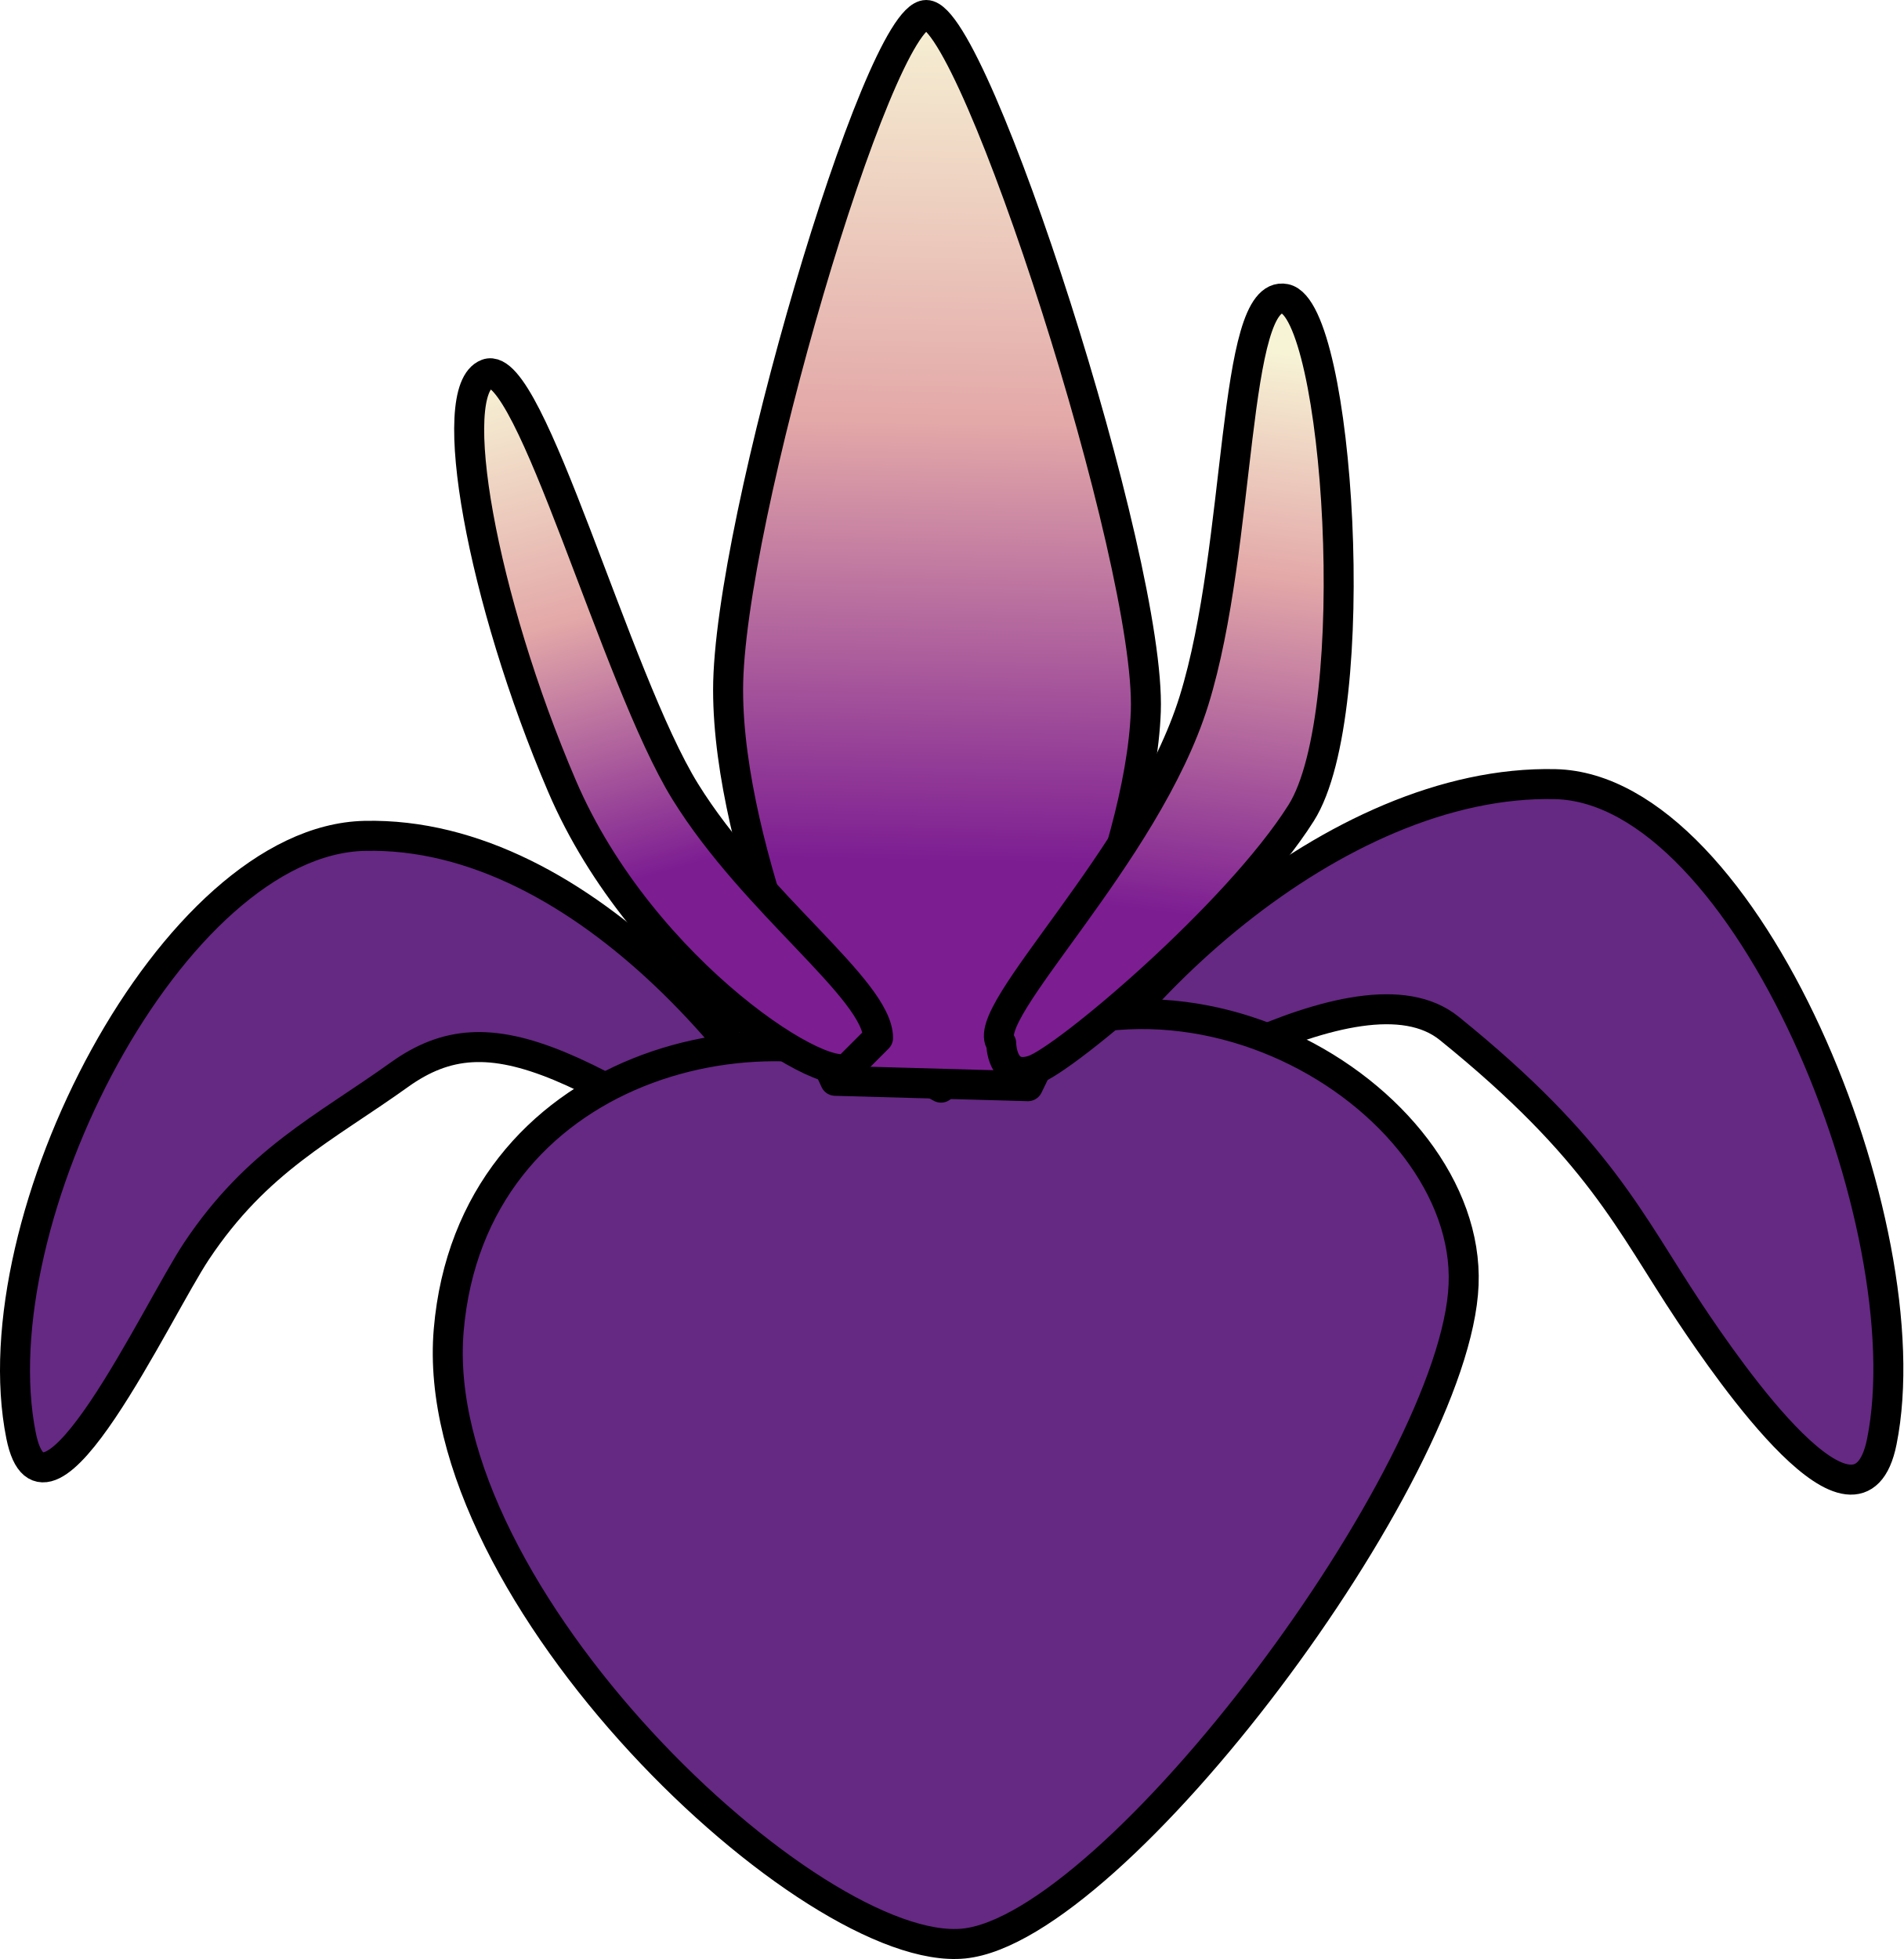
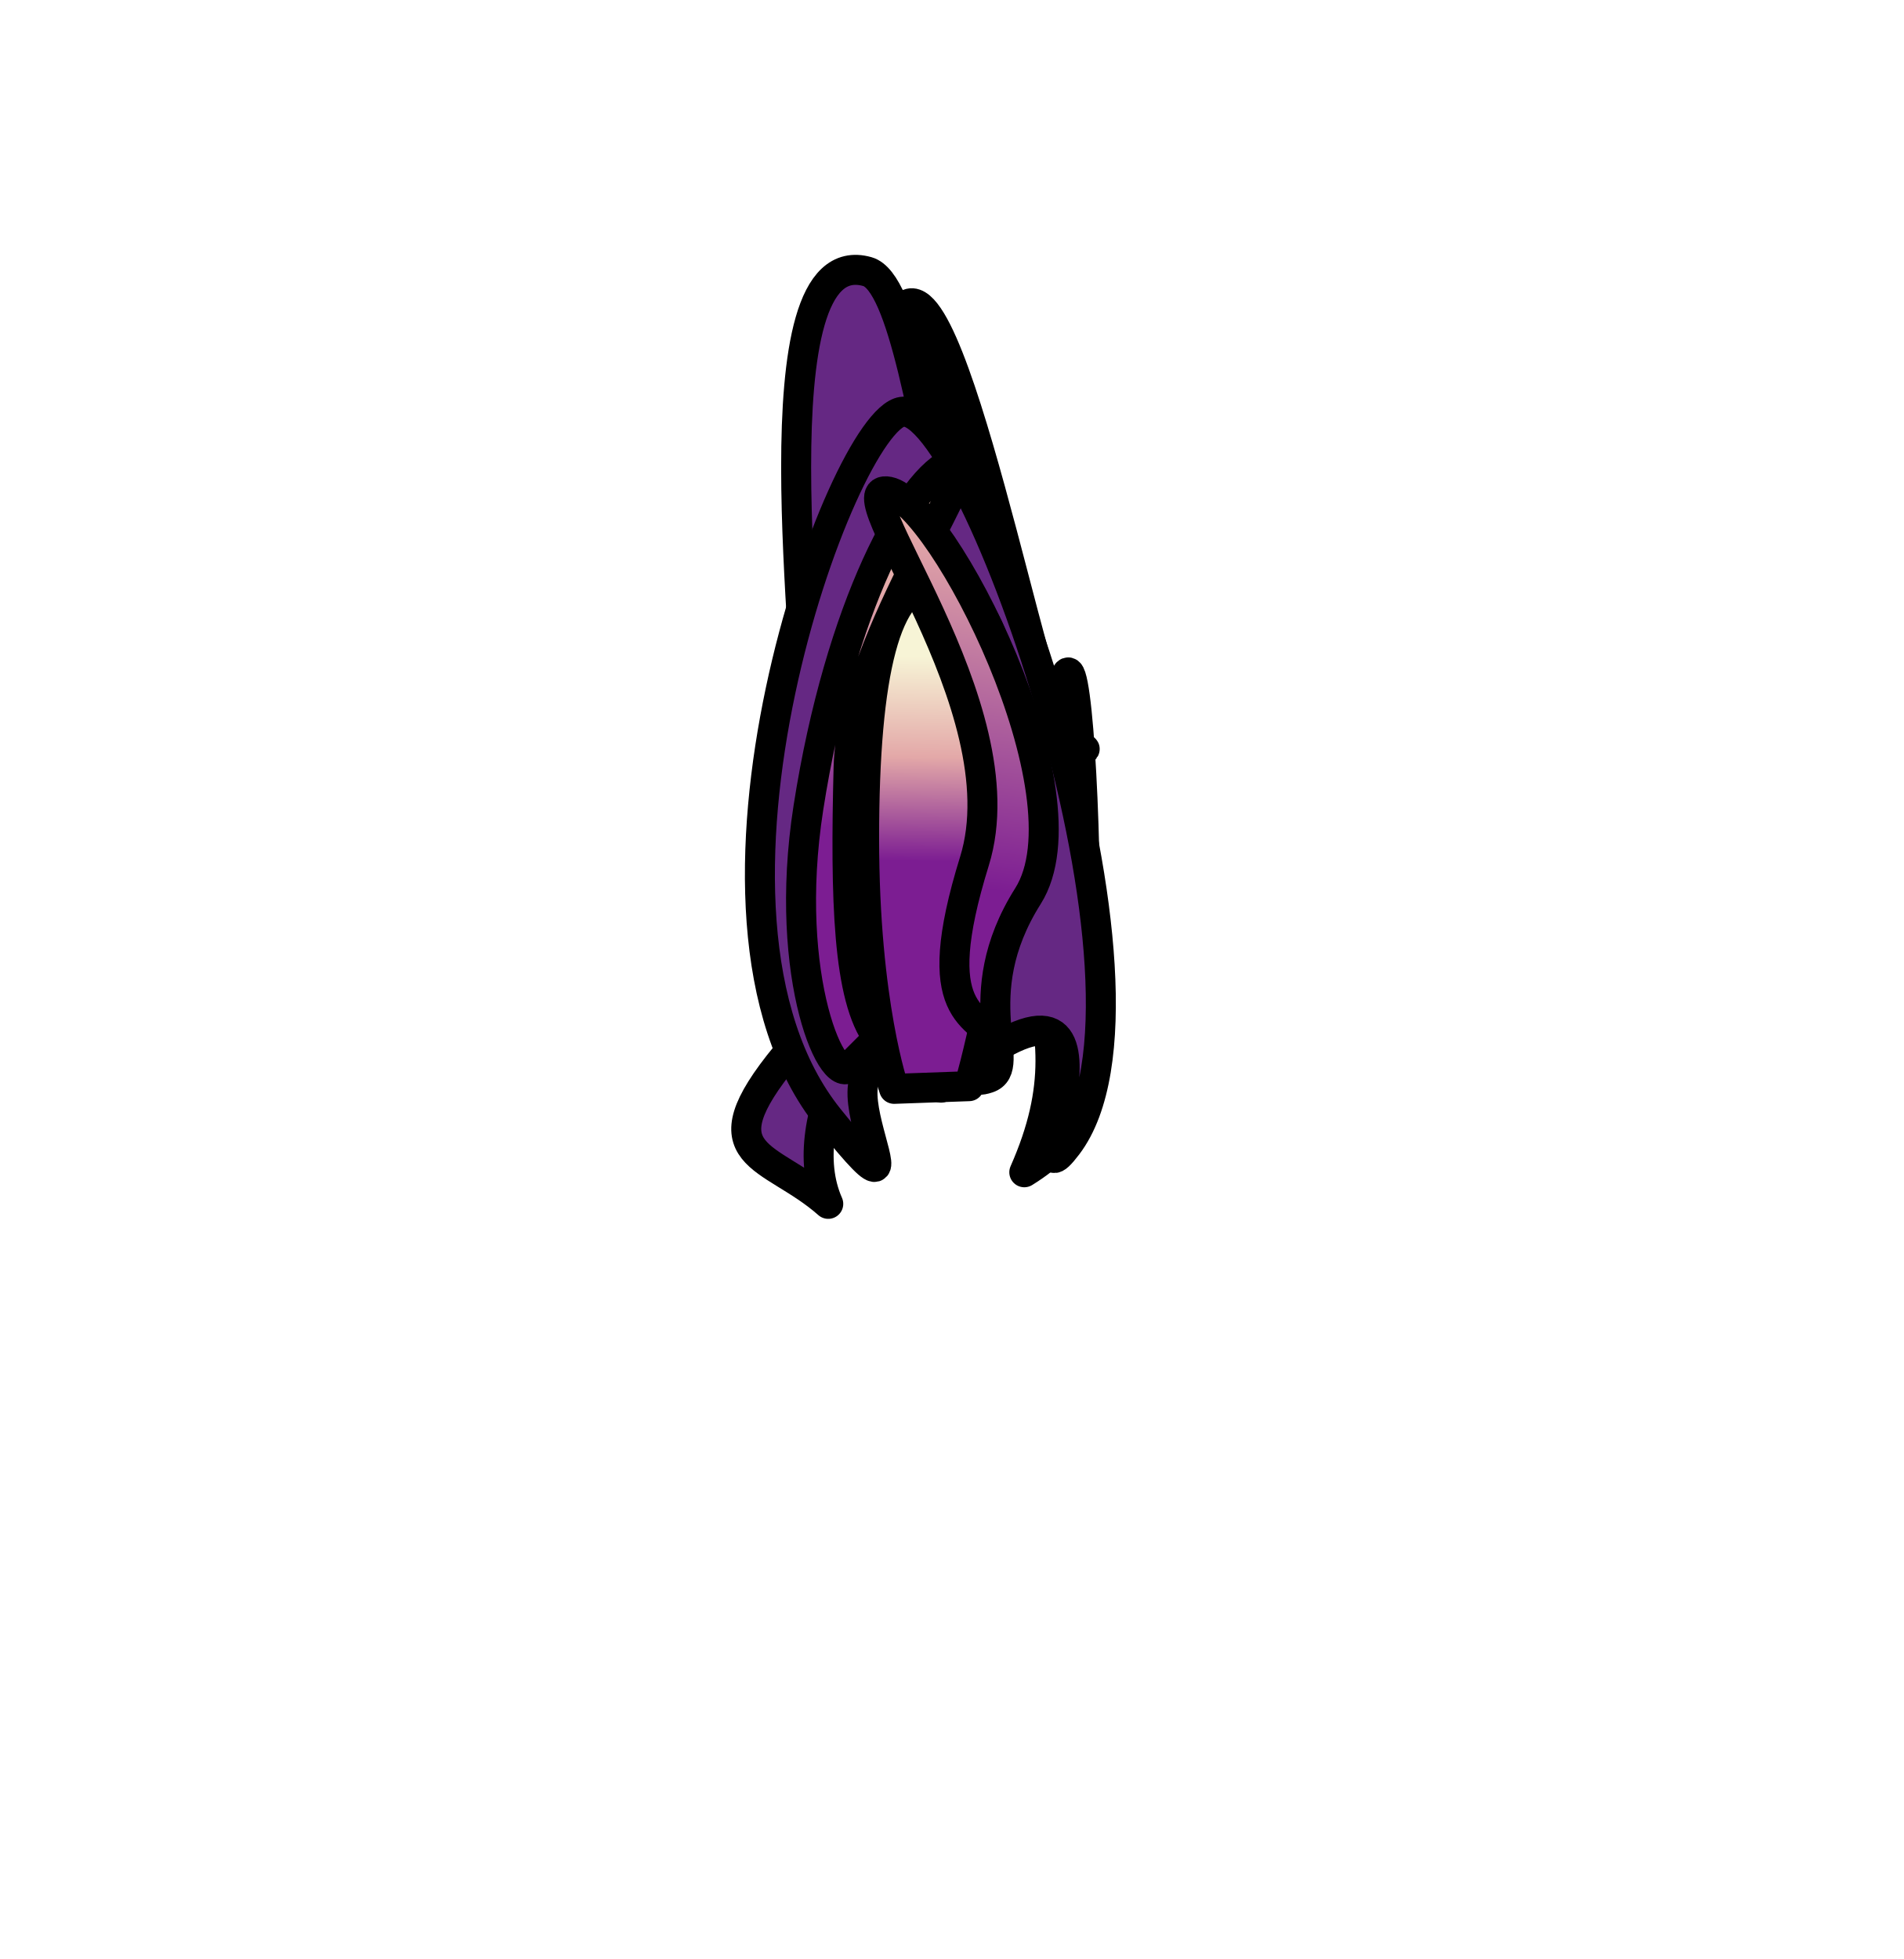
<svg xmlns="http://www.w3.org/2000/svg" xmlns:xlink="http://www.w3.org/1999/xlink" width="507.723" height="522.524" id="svg2" version="1.1">
  <defs id="defs4">
    <linearGradient id="linearGradient3846">
      <stop id="stop3848" offset="0" style="stop-color:#7c1d92;stop-opacity:1;" />
      <stop style="stop-color:#e3a8a8;stop-opacity:1;" offset="0.605" id="stop3850" />
      <stop id="stop3852" offset="1" style="stop-color:#f7f4d6;stop-opacity:1;" />
    </linearGradient>
    <linearGradient id="linearGradient3828">
      <stop style="stop-color:#7c1d92;stop-opacity:1;" offset="0" id="stop3830" />
      <stop id="stop3836" offset="0.508" style="stop-color:#e3a8a8;stop-opacity:1;" />
      <stop style="stop-color:#f7f4d6;stop-opacity:1;" offset="1" id="stop3832" />
    </linearGradient>
    <linearGradient id="linearGradient3759">
      <stop style="stop-color:#652883;stop-opacity:1;" offset="0" id="stop3761" />
      <stop style="stop-color:#652883;stop-opacity:0;" offset="1" id="stop3763" />
    </linearGradient>
    <linearGradient xlink:href="#linearGradient3828" id="linearGradient3834" x1="329.12" y1="490.909" x2="333.423" y2="260.594" gradientUnits="userSpaceOnUse" gradientTransform="translate(143.4417,-125.2589)" />
    <linearGradient xlink:href="#linearGradient3846" id="linearGradient3844" x1="409.433" y1="506.634" x2="429.287" y2="355.111" gradientUnits="userSpaceOnUse" gradientTransform="translate(143.4417,-125.2589)" />
    <linearGradient xlink:href="#linearGradient3828" id="linearGradient3860" x1="253.992" y1="496.015" x2="215.495" y2="360.655" gradientUnits="userSpaceOnUse" gradientTransform="translate(143.4417,-125.2589)" />
    <linearGradient xlink:href="#linearGradient3828" id="linearGradient3068" gradientUnits="userSpaceOnUse" gradientTransform="translate(143.4417,-125.2589)" x1="329.12" y1="490.909" x2="329.851" y2="436.308" />
    <linearGradient xlink:href="#linearGradient3828" id="linearGradient3072" gradientUnits="userSpaceOnUse" gradientTransform="translate(143.4417,-125.2589)" x1="253.992" y1="496.015" x2="224.067" y2="389.226" />
  </defs>
  <g id="layer2" style="display:inline" transform="translate(-227.795,-135.9604)">
    <path id="path3050" d="m 448.732,457.065 c -15.43,-13.638 -34.035,-11.958 -11.201,-39.671 21.908,-26.589 1.635,-38.708 5.473,-83.75 1.627,-19.097 -14.582,-133.908 16.162,-125.238 19.184,5.41 22.659,155.595 55.385,129.279 20.285,-16.312 -86.022,73.648 -65.819,119.38 z" style="fill:#652883;fill-opacity:1;stroke:#000000;stroke-width:8;stroke-linecap:round;stroke-linejoin:round;stroke-miterlimit:4;stroke-opacity:1;stroke-dasharray:none;display:inline" />
    <path style="fill:#652883;fill-opacity:1;stroke:#000000;stroke-width:8;stroke-linecap:round;stroke-linejoin:round;stroke-miterlimit:4;stroke-opacity:1;stroke-dasharray:none;display:inline" d="m 501.029,448.638 c 27.534,-17.028 16.313,-40.522 16.197,-71.243 -0.144,-38.132 -3.629,-81.631 -6.513,-52.637 -2.226,22.376 -26.153,-111.061 -40.228,-107.857 -8.451,1.924 21.99,39.846 21.453,91.068 -0.869,82.948 29.293,94.937 9.09,140.669 z" id="path3052" />
    <path id="path3054" d="m 478.812,426.068 c 58.589,-48.487 17.85,36.306 33.687,15.385 30.509,-40.303 -25.253,-198.352 -44.054,-195.662 -15.961,2.283 -64.019,133.209 -19.524,188.498 33.918,42.146 -16.576,-34.485 29.891,-8.221 z" style="fill:#652883;fill-opacity:1;stroke:#000000;stroke-width:8;stroke-linecap:round;stroke-linejoin:round;stroke-miterlimit:4;stroke-opacity:1;stroke-dasharray:none;display:inline" />
    <path id="path3056" d="m 466.299,426.389 c 0,0 -8.001,-22.553 -8.001,-66.838 0,-44.286 5.858,-68.162 18.715,-68.162 12.857,0 22.185,20.427 20.756,60.427 -1.429,40 -11.471,73.859 -11.471,73.859 z" style="fill:url(#linearGradient3068);fill-opacity:1;stroke:#000000;stroke-width:8;stroke-linecap:round;stroke-linejoin:round;stroke-miterlimit:4;stroke-opacity:1;stroke-dasharray:none;display:inline" />
    <path id="path3058" d="m 454.87,419.96 c -4.286,7.857 -18.571,-22.857 -11.429,-68.571 8.398,-53.746 27.143,-87.857 38.571,-92.143 11.429,-4.286 -26.974,46.157 -27.857,81.429 -0.881,35.187 -0.219,61.439 7.857,72.143 z" style="fill:url(#linearGradient3072);fill-opacity:1;stroke:#000000;stroke-width:8;stroke-linecap:round;stroke-linejoin:round;stroke-miterlimit:4;stroke-opacity:1;stroke-dasharray:none;display:inline" />
    <path id="path3060" d="m 494.87,414.246 c -6.429,-7.857 -20,-7.143 -7.143,-48.571 12.857,-41.429 -37.143,-101.429 -22.857,-98.571 14.286,2.857 54.286,80.714 37.143,107.857 -17.143,27.143 -2.143,45.714 -10.714,48.571 -8.571,2.857 3.571,-9.286 3.571,-9.286 z" style="fill:url(#linearGradient3844);fill-opacity:1;stroke:#000000;stroke-width:8;stroke-linecap:round;stroke-linejoin:round;stroke-miterlimit:4;stroke-opacity:1;stroke-dasharray:none;display:inline" />
  </g>
-   <g id="layer1" style="display:inline" transform="translate(-227.795,-135.9604)">
+   <g id="layer1" style="display:none" transform="translate(-227.795,-135.9604)">
    <path style="fill:#652883;fill-opacity:1;stroke:#000000;stroke-width:8;stroke-linecap:round;stroke-linejoin:round;stroke-miterlimit:4;stroke-opacity:1;stroke-dasharray:none" d="m 456.589,468.494 c -74.001,-49.352 -97.284,-63.766 -122.258,-45.875 -20.034,14.352 -37.938,22.773 -54.1,47.017 -10.632,15.947 -40.528,80.584 -46.814,49.265 -11.53,-57.447 40.438,-158.826 91.649,-159.993 58.726,-1.338 111.32,63.855 131.523,109.587 z" id="path3767" />
    <path id="path3787" d="m 501.029,448.638 c 27.534,-17.028 89.451,-57.702 113.34,-38.386 40.237,32.535 48.039,51.691 64.202,75.935 10.632,15.947 44.915,65.605 51.201,34.286 11.53,-57.447 -35.907,-174.194 -87.118,-175.36 -58.726,-1.338 -121.421,57.794 -141.624,103.526 z" style="fill:#652883;fill-opacity:1;stroke:#000000;stroke-width:8;stroke-linecap:round;stroke-linejoin:round;stroke-miterlimit:4;stroke-opacity:1;stroke-dasharray:none" />
    <path style="fill:#652883;fill-opacity:1;stroke:#000000;stroke-width:8;stroke-linecap:round;stroke-linejoin:round;stroke-miterlimit:4;stroke-opacity:1;stroke-dasharray:none" d="m 478.812,426.068 c 58.589,-48.487 141.421,2.02 139.401,52.528 -2.02,50.508 -92.934,171.726 -133.34,175.767 -40.406,4.041 -143.442,-92.934 -137.381,-163.645 6.061,-70.711 84.853,-90.914 131.32,-64.65 z" id="path2989" />
    <path style="fill:url(#linearGradient3834);fill-opacity:1;stroke:#000000;stroke-width:8;stroke-linecap:round;stroke-linejoin:round;stroke-miterlimit:4;stroke-opacity:1;stroke-dasharray:none;display:inline" d="m 450.585,424.246 c 0,0 -28.571,-60 -28.571,-104.286 0,-44.286 40,-180 52.857,-180 12.857,0 60,145.714 58.571,185.714 -1.429,40 -31.429,100 -31.429,100 z" id="path3791" />
    <path style="fill:url(#linearGradient3860);fill-opacity:1;stroke:#000000;stroke-width:8;stroke-linecap:round;stroke-linejoin:round;stroke-miterlimit:4;stroke-opacity:1;stroke-dasharray:none;display:inline" d="m 454.87,419.96 c -4.286,7.857 -55.714,-24.286 -77.143,-74.286 -21.429,-50 -31.429,-105.714 -20,-110 11.429,-4.286 34.286,81.429 52.857,111.429 18.571,30 51.429,52.857 51.429,65.714 z" id="path3793" />
    <path style="fill:url(#linearGradient3844);fill-opacity:1;stroke:#000000;stroke-width:8;stroke-linecap:round;stroke-linejoin:round;stroke-miterlimit:4;stroke-opacity:1;stroke-dasharray:none;display:inline" d="m 494.87,414.246 c -6.429,-7.857 38.571,-50 51.429,-91.429 12.857,-41.429 10,-110 24.286,-107.143 14.286,2.857 21.429,110 4.286,137.143 -17.143,27.143 -62.857,65.714 -71.429,68.571 -8.571,2.857 -8.571,-7.143 -8.571,-7.143 z" id="path3795" />
  </g>
</svg>
